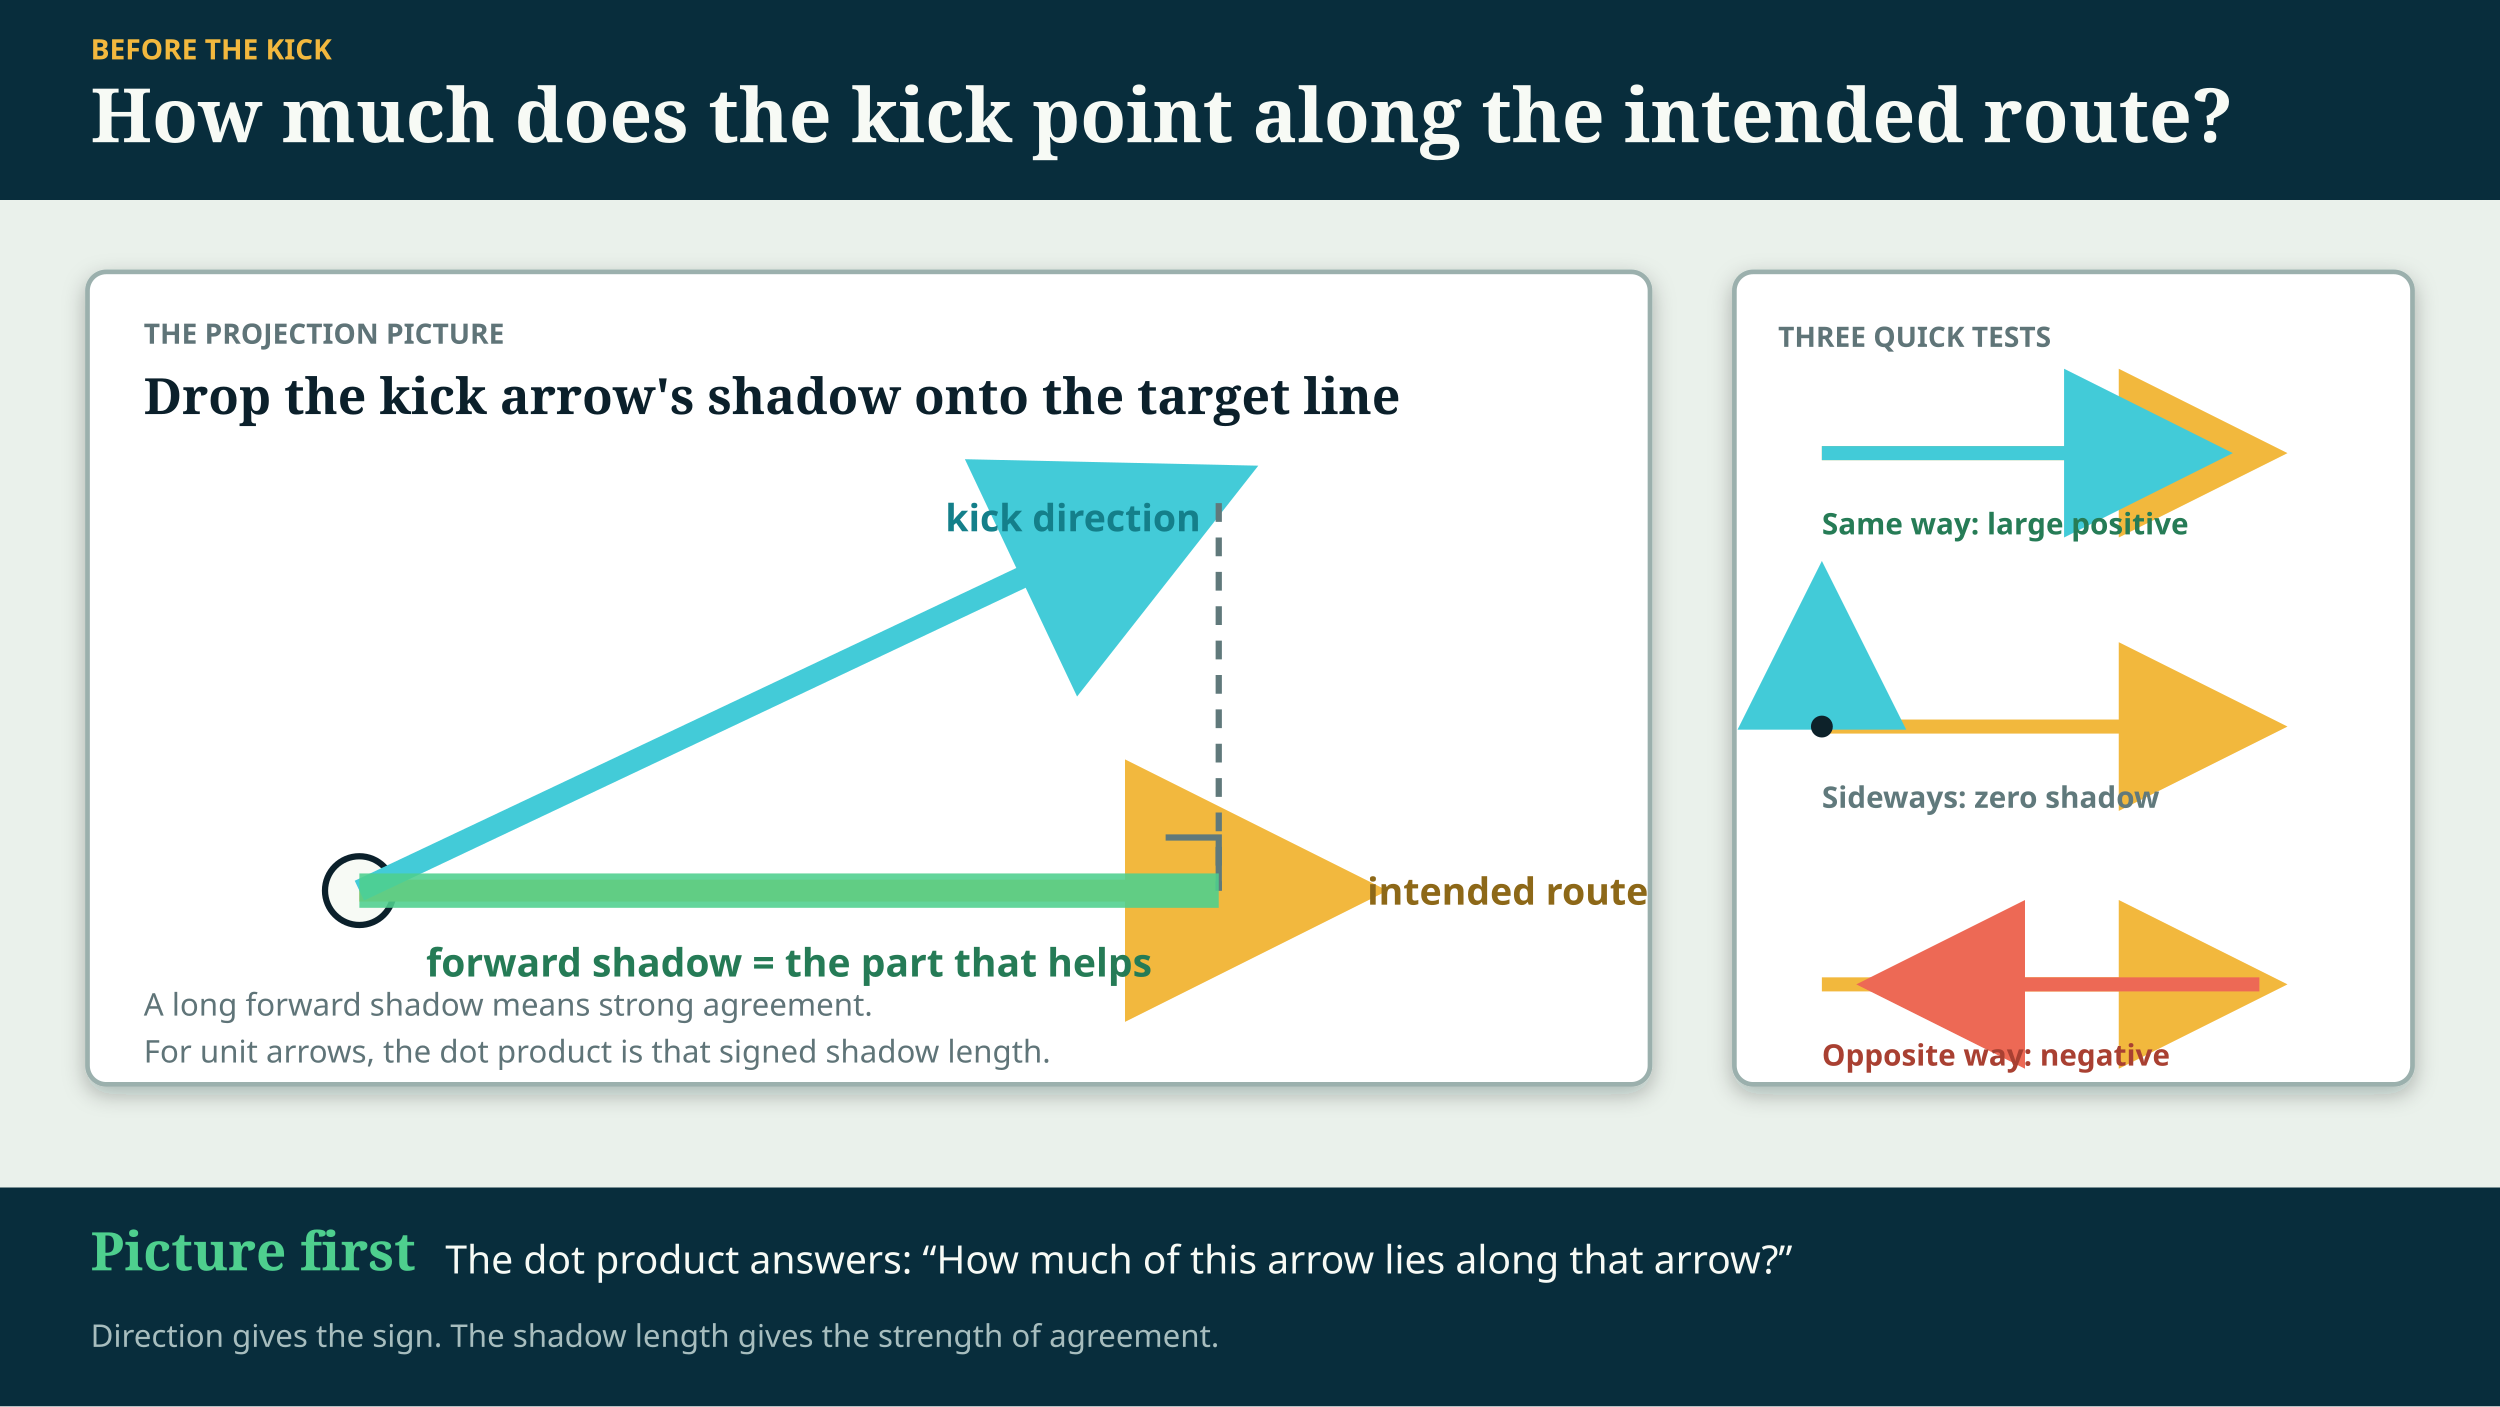
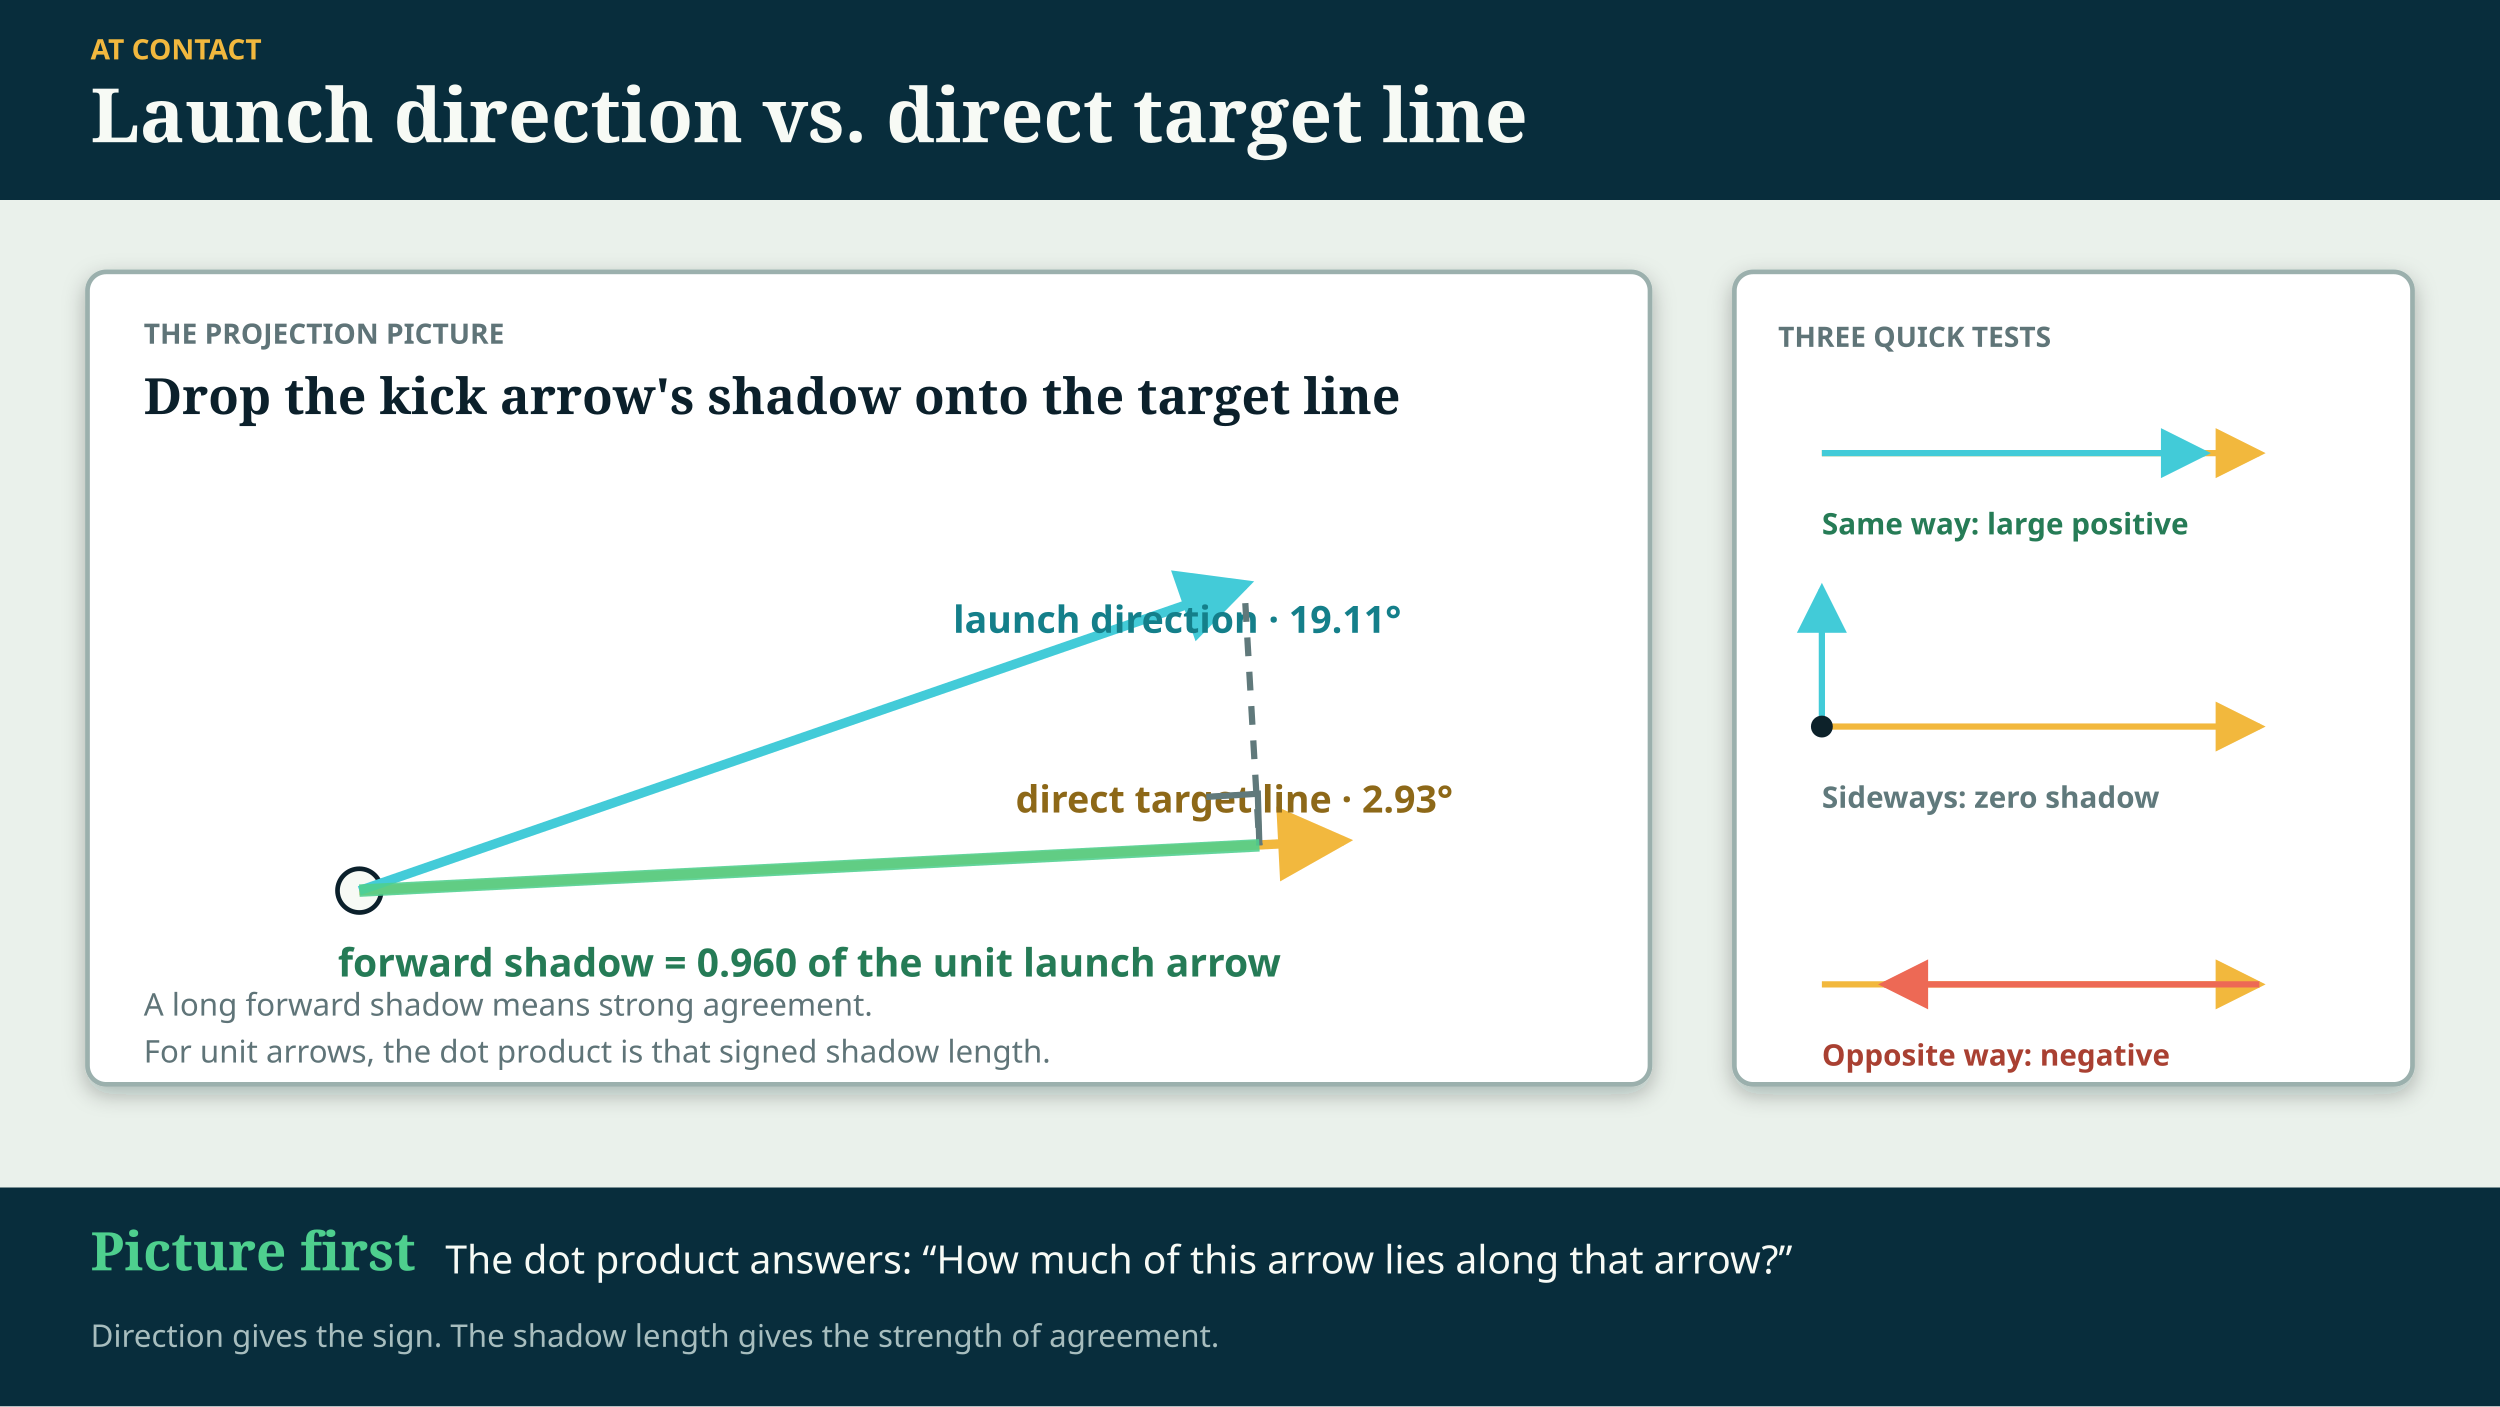
<svg xmlns="http://www.w3.org/2000/svg" width="1600" height="900" viewBox="0 0 1600 900" role="img" aria-labelledby="title desc">
  <defs>
-     <marker id="arrow-cyan" markerWidth="12" markerHeight="12" refX="10" refY="6" orient="auto">
-       <path d="M0,0 L12,6 L0,12 z" fill="#43cbd8" />
+     <marker id="arrow-cyan" markerWidth="8" markerHeight="8" refX="7" refY="4" orient="auto">
+       <path d="M0,0 L8,4 L0,8 z" fill="#43cbd8" />
    </marker>
-     <marker id="arrow-gold" markerWidth="12" markerHeight="12" refX="10" refY="6" orient="auto">
-       <path d="M0,0 L12,6 L0,12 z" fill="#f2b83e" />
+     <marker id="arrow-gold" markerWidth="8" markerHeight="8" refX="7" refY="4" orient="auto">
+       <path d="M0,0 L8,4 L0,8 z" fill="#f2b83e" />
    </marker>
-     <marker id="arrow-coral" markerWidth="12" markerHeight="12" refX="10" refY="6" orient="auto">
-       <path d="M0,0 L12,6 L0,12 z" fill="#ed6955" />
+     <marker id="arrow-coral" markerWidth="8" markerHeight="8" refX="7" refY="4" orient="auto">
+       <path d="M0,0 L8,4 L0,8 z" fill="#ed6955" />
    </marker>
    <filter id="shadow" x="-20%" y="-20%" width="140%" height="140%">
      <feDropShadow dx="0" dy="5" stdDeviation="7" flood-color="#061923" flood-opacity="0.28" />
    </filter>
  </defs>
  <rect width="1600" height="900" fill="#eaf1eb" />
  <path d="M0 0H1600V128H0z" fill="#082d3c" />
-   <text x="58" y="38" fill="#f2b83e" font-family="Trebuchet MS, sans-serif" font-size="18" font-weight="700">BEFORE THE KICK</text>
-   <text x="58" y="91" fill="#f7faf5" font-family="Georgia, serif" font-size="48" font-weight="700">How much does the kick point along the intended route?</text>
+   <text x="58" y="38" fill="#f2b83e" font-family="Trebuchet MS, sans-serif" font-size="18" font-weight="700">AT CONTACT</text>
+   <text x="58" y="91" fill="#f7faf5" font-family="Georgia, serif" font-size="48" font-weight="700">Launch direction vs. direct target line</text>
  <g filter="url(#shadow)">
    <rect x="56" y="174" width="1000" height="520" rx="12" fill="#ffffff" stroke="#9bb0ad" stroke-width="3" />
  </g>
  <text x="92" y="220" fill="#5f7478" font-family="Trebuchet MS, sans-serif" font-size="18" font-weight="700">THE PROJECTION PICTURE</text>
  <text x="92" y="265" fill="#0b202b" font-family="Georgia, serif" font-size="32" font-weight="700">Drop the kick arrow's shadow onto the target line</text>
-   <circle cx="230" cy="570" r="22" fill="#f7faf5" stroke="#0b202b" stroke-width="4" />
-   <line x1="230" y1="570" x2="860" y2="570" stroke="#f2b83e" stroke-width="14" marker-end="url(#arrow-gold)" />
-   <text x="875" y="579" fill="#8d6818" font-family="Trebuchet MS, sans-serif" font-size="24" font-weight="700">intended route</text>
-   <line x1="230" y1="570" x2="780" y2="310" stroke="#43cbd8" stroke-width="14" marker-end="url(#arrow-cyan)" />
-   <text x="605" y="340" fill="#147f8a" font-family="Trebuchet MS, sans-serif" font-size="24" font-weight="700">kick direction</text>
-   <line x1="780" y1="322" x2="780" y2="570" stroke="#60797b" stroke-width="4" stroke-dasharray="12 10" />
-   <path d="M746 536H780V570" fill="none" stroke="#60797b" stroke-width="4" />
-   <line x1="230" y1="570" x2="780" y2="570" stroke="#4ecf8e" stroke-width="22" opacity="0.88" />
-   <text x="505" y="625" text-anchor="middle" fill="#257b56" font-family="Trebuchet MS, sans-serif" font-size="25" font-weight="700">forward shadow = the part that helps</text>
+   <circle cx="230" cy="570" r="14" fill="#f7faf5" stroke="#0b202b" stroke-width="3" />
+   <line x1="230" y1="570" x2="860" y2="538" stroke="#f2b83e" stroke-width="6" marker-end="url(#arrow-gold)" />
+   <text x="650" y="520" fill="#8d6818" font-family="Trebuchet MS, sans-serif" font-size="24" font-weight="700">direct target line · 2.93°</text>
+   <line x1="230" y1="570" x2="797" y2="374" stroke="#43cbd8" stroke-width="6" marker-end="url(#arrow-cyan)" />
+   <text x="610" y="405" fill="#147f8a" font-family="Trebuchet MS, sans-serif" font-size="24" font-weight="700">launch direction · 19.11°</text>
+   <line x1="797" y1="386" x2="806" y2="541" stroke="#60797b" stroke-width="4" stroke-dasharray="12 10" />
+   <path d="M772 510L805 508L806 541" fill="none" stroke="#60797b" stroke-width="4" />
+   <line x1="230" y1="570" x2="806" y2="541" stroke="#4ecf8e" stroke-width="8" opacity="0.88" />
+   <text x="518" y="625" text-anchor="middle" fill="#257b56" font-family="Trebuchet MS, sans-serif" font-size="25" font-weight="700">forward shadow = 0.960 of the unit launch arrow</text>
  <text x="92" y="650" fill="#5f7478" font-family="Trebuchet MS, sans-serif" font-size="20">A long forward shadow means strong agreement.</text>
  <text x="92" y="680" fill="#5f7478" font-family="Trebuchet MS, sans-serif" font-size="20">For unit arrows, the dot product is that signed shadow length.</text>
  <g transform="translate(1110 174)" filter="url(#shadow)">
    <rect width="434" height="520" rx="12" fill="#ffffff" stroke="#9bb0ad" stroke-width="3" />
    <text x="28" y="48" fill="#5f7478" font-family="Trebuchet MS, sans-serif" font-size="18" font-weight="700">THREE QUICK TESTS</text>
    <g transform="translate(26 70)">
-       <line x1="30" y1="46" x2="310" y2="46" stroke="#f2b83e" stroke-width="9" marker-end="url(#arrow-gold)" />
-       <line x1="30" y1="46" x2="275" y2="46" stroke="#43cbd8" stroke-width="9" marker-end="url(#arrow-cyan)" />
+       <line x1="30" y1="46" x2="310" y2="46" stroke="#f2b83e" stroke-width="4" marker-end="url(#arrow-gold)" />
+       <line x1="30" y1="46" x2="275" y2="46" stroke="#43cbd8" stroke-width="4" marker-end="url(#arrow-cyan)" />
      <text x="30" y="98" fill="#257b56" font-family="Trebuchet MS, sans-serif" font-size="19" font-weight="700">Same way: large positive</text>
    </g>
    <g transform="translate(26 245)">
-       <line x1="30" y1="46" x2="310" y2="46" stroke="#f2b83e" stroke-width="9" marker-end="url(#arrow-gold)" />
-       <line x1="30" y1="46" x2="30" y2="-42" stroke="#43cbd8" stroke-width="9" marker-end="url(#arrow-cyan)" />
+       <line x1="30" y1="46" x2="310" y2="46" stroke="#f2b83e" stroke-width="4" marker-end="url(#arrow-gold)" />
+       <line x1="30" y1="46" x2="30" y2="-42" stroke="#43cbd8" stroke-width="4" marker-end="url(#arrow-cyan)" />
      <circle cx="30" cy="46" r="7" fill="#0b202b" />
      <text x="30" y="98" fill="#60797b" font-family="Trebuchet MS, sans-serif" font-size="19" font-weight="700">Sideways: zero shadow</text>
    </g>
    <g transform="translate(26 410)">
-       <line x1="30" y1="46" x2="310" y2="46" stroke="#f2b83e" stroke-width="9" marker-end="url(#arrow-gold)" />
-       <line x1="310" y1="46" x2="70" y2="46" stroke="#ed6955" stroke-width="9" marker-end="url(#arrow-coral)" />
+       <line x1="30" y1="46" x2="310" y2="46" stroke="#f2b83e" stroke-width="4" marker-end="url(#arrow-gold)" />
+       <line x1="310" y1="46" x2="70" y2="46" stroke="#ed6955" stroke-width="4" marker-end="url(#arrow-coral)" />
      <text x="30" y="98" fill="#a94131" font-family="Trebuchet MS, sans-serif" font-size="19" font-weight="700">Opposite way: negative</text>
    </g>
  </g>
  <rect x="0" y="760" width="1600" height="140" fill="#082d3c" />
  <text x="58" y="813" fill="#4ecf8e" font-family="Georgia, serif" font-size="34" font-weight="700">Picture first</text>
  <text x="285" y="815" fill="#f7faf5" font-family="Trebuchet MS, sans-serif" font-size="25">The dot product answers: “How much of this arrow lies along that arrow?”</text>
  <text x="58" y="862" fill="#a7bdbe" font-family="Trebuchet MS, sans-serif" font-size="20">Direction gives the sign. The shadow length gives the strength of agreement.</text>
</svg>
